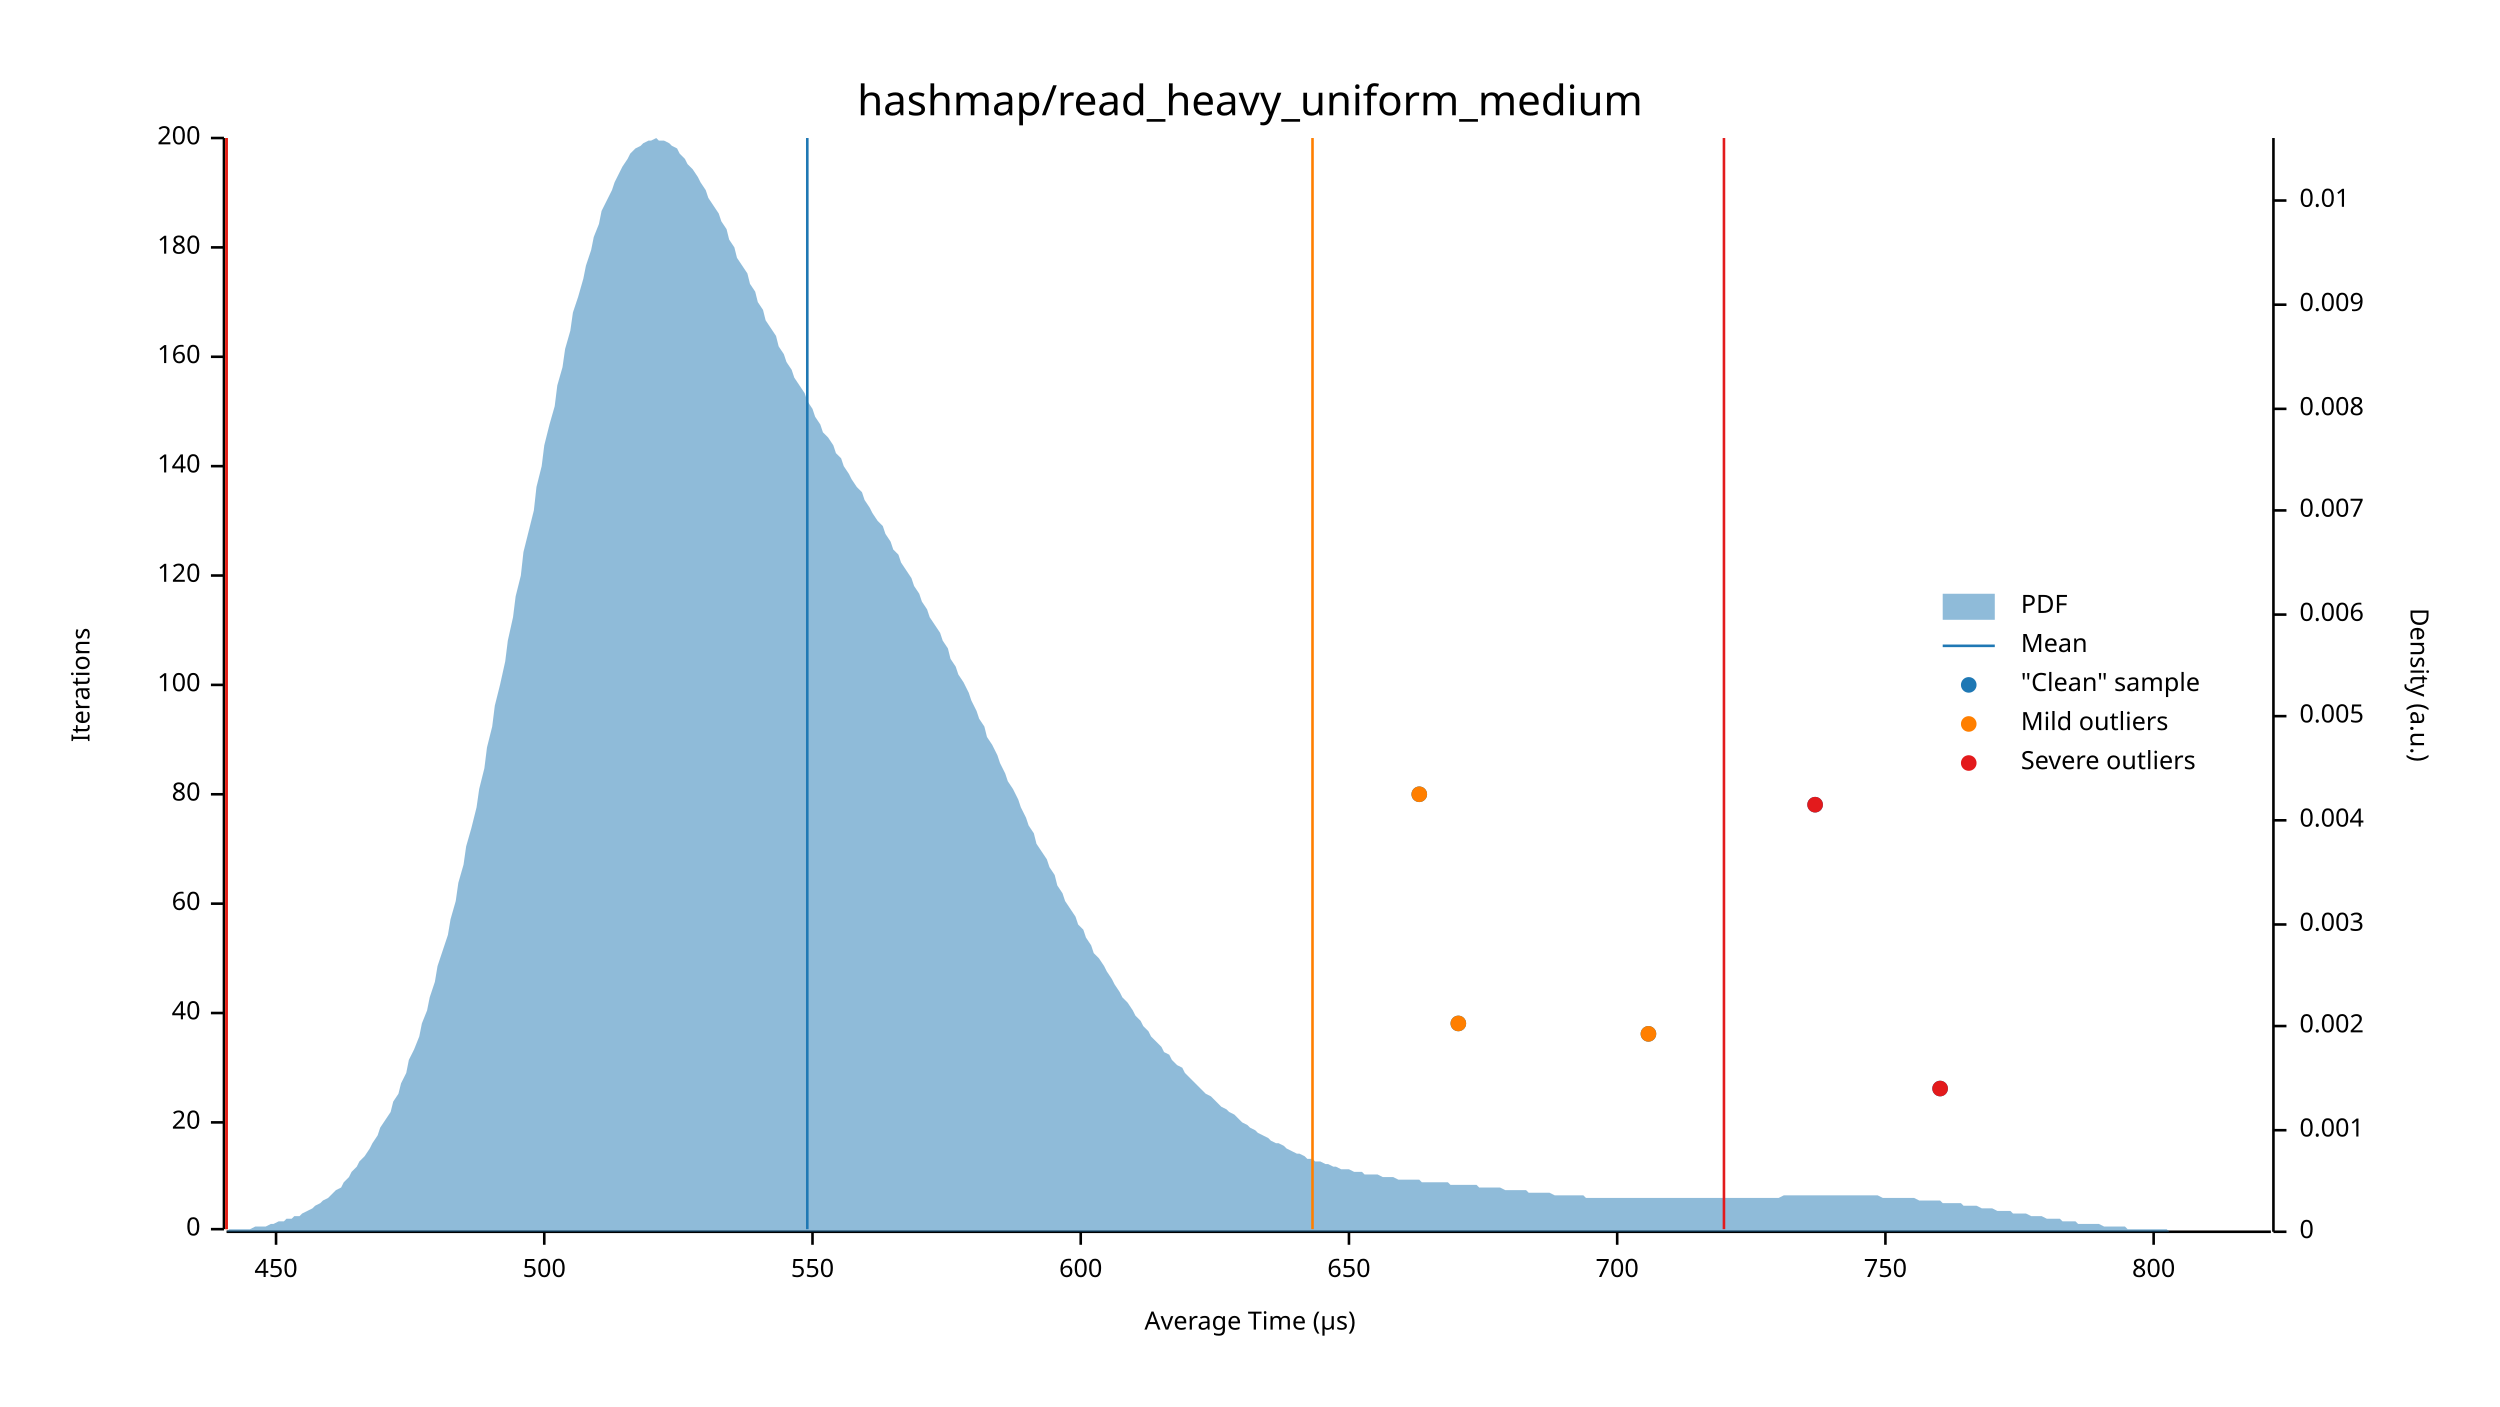
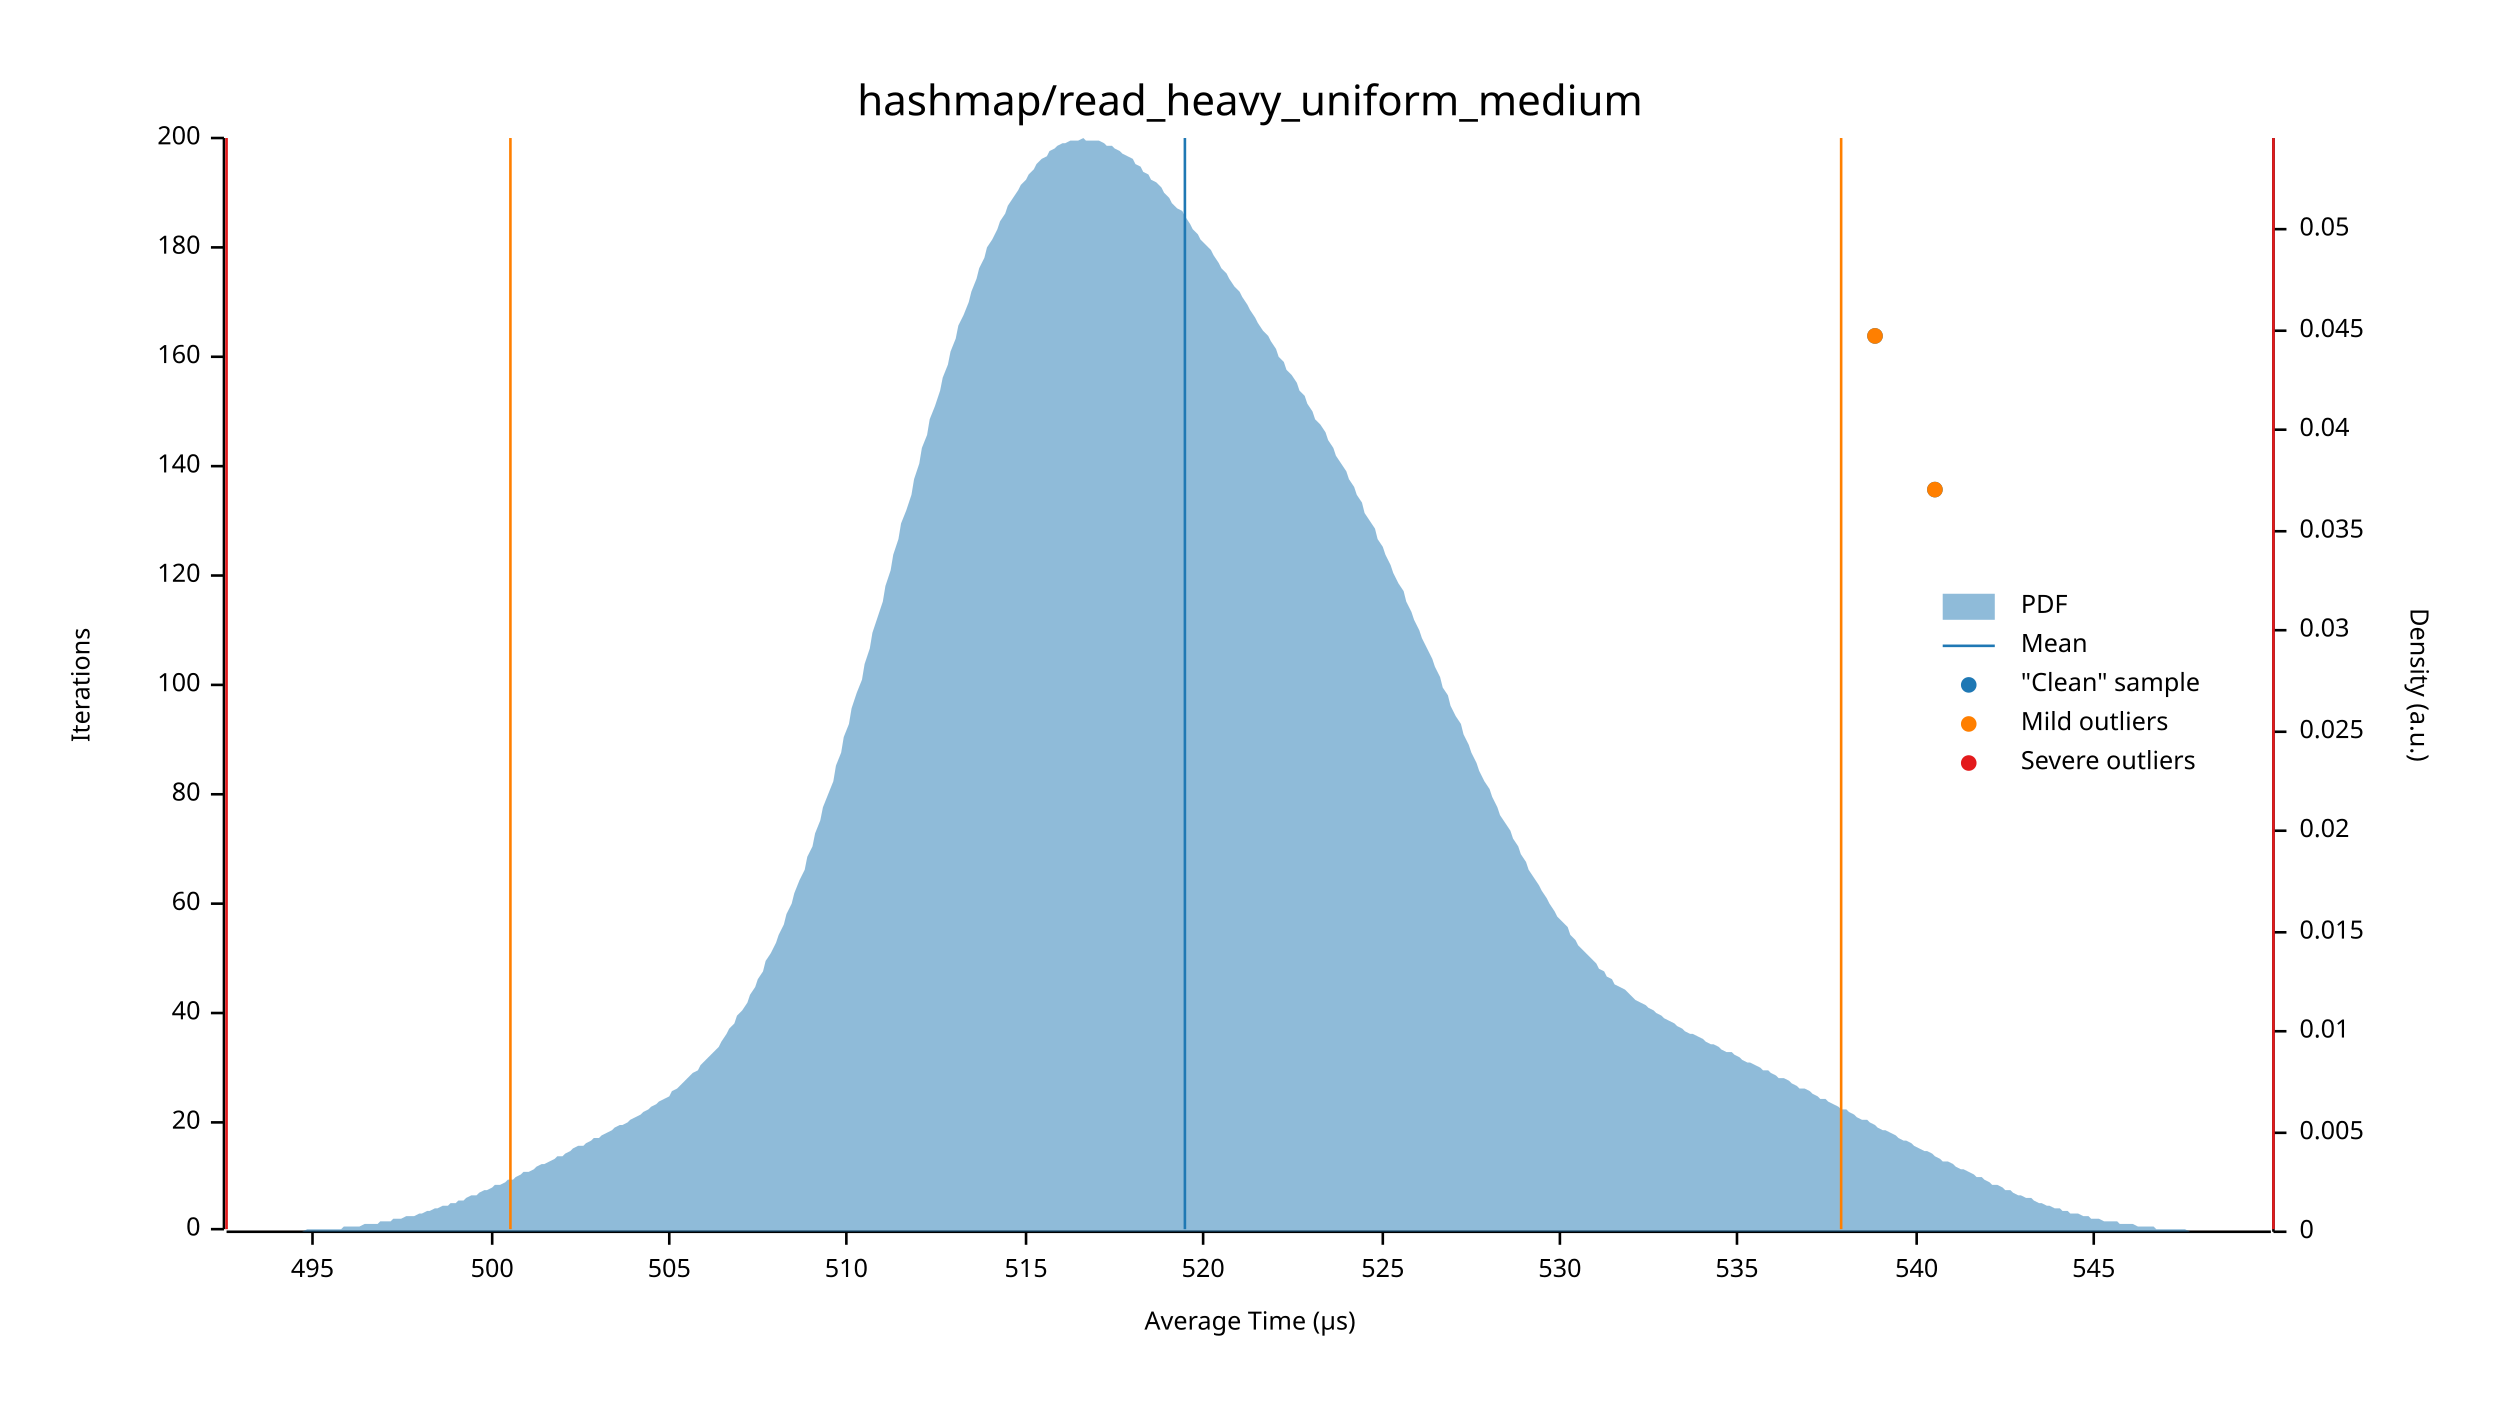
<svg xmlns="http://www.w3.org/2000/svg" width="960" height="540" viewBox="0 0 960 540">
  <text x="480" y="32" dy="0.76em" text-anchor="middle" font-family="sans-serif" font-size="16.129" opacity="1" fill="#000000">
hashmap/read_heavy_uniform_medium
</text>
  <text x="27" y="263" dy="0.76em" text-anchor="middle" font-family="sans-serif" font-size="9.677" opacity="1" fill="#000000" transform="rotate(270, 27, 263)">
Iterations
</text>
  <text x="480" y="513" dy="-0.5ex" text-anchor="middle" font-family="sans-serif" font-size="9.677" opacity="1" fill="#000000">
Average Time (µs)
</text>
  <polyline fill="none" opacity="1" stroke="#000000" stroke-width="1" points="86,53 86,472 " />
  <text x="77" y="472" dy="0.5ex" text-anchor="end" font-family="sans-serif" font-size="9.677" opacity="1" fill="#000000">
0
</text>
  <polyline fill="none" opacity="1" stroke="#000000" stroke-width="1" points="81,472 86,472 " />
  <text x="77" y="431" dy="0.5ex" text-anchor="end" font-family="sans-serif" font-size="9.677" opacity="1" fill="#000000">
20
</text>
  <polyline fill="none" opacity="1" stroke="#000000" stroke-width="1" points="81,431 86,431 " />
  <text x="77" y="389" dy="0.5ex" text-anchor="end" font-family="sans-serif" font-size="9.677" opacity="1" fill="#000000">
40
</text>
  <polyline fill="none" opacity="1" stroke="#000000" stroke-width="1" points="81,389 86,389 " />
  <text x="77" y="347" dy="0.5ex" text-anchor="end" font-family="sans-serif" font-size="9.677" opacity="1" fill="#000000">
60
</text>
  <polyline fill="none" opacity="1" stroke="#000000" stroke-width="1" points="81,347 86,347 " />
  <text x="77" y="305" dy="0.5ex" text-anchor="end" font-family="sans-serif" font-size="9.677" opacity="1" fill="#000000">
80
</text>
  <polyline fill="none" opacity="1" stroke="#000000" stroke-width="1" points="81,305 86,305 " />
  <text x="77" y="263" dy="0.5ex" text-anchor="end" font-family="sans-serif" font-size="9.677" opacity="1" fill="#000000">
100
</text>
  <polyline fill="none" opacity="1" stroke="#000000" stroke-width="1" points="81,263 86,263 " />
  <text x="77" y="221" dy="0.5ex" text-anchor="end" font-family="sans-serif" font-size="9.677" opacity="1" fill="#000000">
120
</text>
  <polyline fill="none" opacity="1" stroke="#000000" stroke-width="1" points="81,221 86,221 " />
  <text x="77" y="179" dy="0.5ex" text-anchor="end" font-family="sans-serif" font-size="9.677" opacity="1" fill="#000000">
140
</text>
  <polyline fill="none" opacity="1" stroke="#000000" stroke-width="1" points="81,179 86,179 " />
  <text x="77" y="137" dy="0.5ex" text-anchor="end" font-family="sans-serif" font-size="9.677" opacity="1" fill="#000000">
160
</text>
  <polyline fill="none" opacity="1" stroke="#000000" stroke-width="1" points="81,137 86,137 " />
  <text x="77" y="95" dy="0.5ex" text-anchor="end" font-family="sans-serif" font-size="9.677" opacity="1" fill="#000000">
180
</text>
  <polyline fill="none" opacity="1" stroke="#000000" stroke-width="1" points="81,95 86,95 " />
  <text x="77" y="53" dy="0.5ex" text-anchor="end" font-family="sans-serif" font-size="9.677" opacity="1" fill="#000000">
200
</text>
  <polyline fill="none" opacity="1" stroke="#000000" stroke-width="1" points="81,53 86,53 " />
  <polyline fill="none" opacity="1" stroke="#000000" stroke-width="1" points="87,473 872,473 " />
-   <text x="106" y="483" dy="0.76em" text-anchor="middle" font-family="sans-serif" font-size="9.677" opacity="1" fill="#000000">
- 450
+   <text x="120" y="483" dy="0.76em" text-anchor="middle" font-family="sans-serif" font-size="9.677" opacity="1" fill="#000000">
+ 495
</text>
-   <polyline fill="none" opacity="1" stroke="#000000" stroke-width="1" points="106,473 106,478 " />
-   <text x="209" y="483" dy="0.76em" text-anchor="middle" font-family="sans-serif" font-size="9.677" opacity="1" fill="#000000">
+   <polyline fill="none" opacity="1" stroke="#000000" stroke-width="1" points="120,473 120,478 " />
+   <text x="189" y="483" dy="0.76em" text-anchor="middle" font-family="sans-serif" font-size="9.677" opacity="1" fill="#000000">
500
</text>
-   <polyline fill="none" opacity="1" stroke="#000000" stroke-width="1" points="209,473 209,478 " />
-   <text x="312" y="483" dy="0.76em" text-anchor="middle" font-family="sans-serif" font-size="9.677" opacity="1" fill="#000000">
- 550
+   <polyline fill="none" opacity="1" stroke="#000000" stroke-width="1" points="189,473 189,478 " />
+   <text x="257" y="483" dy="0.76em" text-anchor="middle" font-family="sans-serif" font-size="9.677" opacity="1" fill="#000000">
+ 505
</text>
-   <polyline fill="none" opacity="1" stroke="#000000" stroke-width="1" points="312,473 312,478 " />
-   <text x="415" y="483" dy="0.76em" text-anchor="middle" font-family="sans-serif" font-size="9.677" opacity="1" fill="#000000">
- 600
+   <polyline fill="none" opacity="1" stroke="#000000" stroke-width="1" points="257,473 257,478 " />
+   <text x="325" y="483" dy="0.76em" text-anchor="middle" font-family="sans-serif" font-size="9.677" opacity="1" fill="#000000">
+ 510
</text>
-   <polyline fill="none" opacity="1" stroke="#000000" stroke-width="1" points="415,473 415,478 " />
-   <text x="518" y="483" dy="0.76em" text-anchor="middle" font-family="sans-serif" font-size="9.677" opacity="1" fill="#000000">
- 650
+   <polyline fill="none" opacity="1" stroke="#000000" stroke-width="1" points="325,473 325,478 " />
+   <text x="394" y="483" dy="0.76em" text-anchor="middle" font-family="sans-serif" font-size="9.677" opacity="1" fill="#000000">
+ 515
</text>
-   <polyline fill="none" opacity="1" stroke="#000000" stroke-width="1" points="518,473 518,478 " />
-   <text x="621" y="483" dy="0.76em" text-anchor="middle" font-family="sans-serif" font-size="9.677" opacity="1" fill="#000000">
- 700
+   <polyline fill="none" opacity="1" stroke="#000000" stroke-width="1" points="394,473 394,478 " />
+   <text x="462" y="483" dy="0.76em" text-anchor="middle" font-family="sans-serif" font-size="9.677" opacity="1" fill="#000000">
+ 520
</text>
-   <polyline fill="none" opacity="1" stroke="#000000" stroke-width="1" points="621,473 621,478 " />
-   <text x="724" y="483" dy="0.76em" text-anchor="middle" font-family="sans-serif" font-size="9.677" opacity="1" fill="#000000">
- 750
+   <polyline fill="none" opacity="1" stroke="#000000" stroke-width="1" points="462,473 462,478 " />
+   <text x="531" y="483" dy="0.76em" text-anchor="middle" font-family="sans-serif" font-size="9.677" opacity="1" fill="#000000">
+ 525
</text>
-   <polyline fill="none" opacity="1" stroke="#000000" stroke-width="1" points="724,473 724,478 " />
-   <text x="827" y="483" dy="0.76em" text-anchor="middle" font-family="sans-serif" font-size="9.677" opacity="1" fill="#000000">
- 800
+   <polyline fill="none" opacity="1" stroke="#000000" stroke-width="1" points="531,473 531,478 " />
+   <text x="599" y="483" dy="0.76em" text-anchor="middle" font-family="sans-serif" font-size="9.677" opacity="1" fill="#000000">
+ 530
</text>
-   <polyline fill="none" opacity="1" stroke="#000000" stroke-width="1" points="827,473 827,478 " />
+   <polyline fill="none" opacity="1" stroke="#000000" stroke-width="1" points="599,473 599,478 " />
+   <text x="667" y="483" dy="0.76em" text-anchor="middle" font-family="sans-serif" font-size="9.677" opacity="1" fill="#000000">
+ 535
+ </text>
+   <polyline fill="none" opacity="1" stroke="#000000" stroke-width="1" points="667,473 667,478 " />
+   <text x="736" y="483" dy="0.76em" text-anchor="middle" font-family="sans-serif" font-size="9.677" opacity="1" fill="#000000">
+ 540
+ </text>
+   <polyline fill="none" opacity="1" stroke="#000000" stroke-width="1" points="736,473 736,478 " />
+   <text x="804" y="483" dy="0.76em" text-anchor="middle" font-family="sans-serif" font-size="9.677" opacity="1" fill="#000000">
+ 545
+ </text>
+   <polyline fill="none" opacity="1" stroke="#000000" stroke-width="1" points="804,473 804,478 " />
  <text x="933" y="263" dy="0.76em" text-anchor="middle" font-family="sans-serif" font-size="9.677" opacity="1" fill="#000000" transform="rotate(90, 933, 263)">
Density (a.u.)
</text>
  <polyline fill="none" opacity="1" stroke="#000000" stroke-width="1" points="873,53 873,473 " />
  <text x="883" y="473" dy="0.5ex" text-anchor="start" font-family="sans-serif" font-size="9.677" opacity="1" fill="#000000">
0
</text>
  <polyline fill="none" opacity="1" stroke="#000000" stroke-width="1" points="873,473 878,473 " />
-   <text x="883" y="434" dy="0.5ex" text-anchor="start" font-family="sans-serif" font-size="9.677" opacity="1" fill="#000000">
- 0.001
- </text>
-   <polyline fill="none" opacity="1" stroke="#000000" stroke-width="1" points="873,434 878,434 " />
-   <text x="883" y="394" dy="0.5ex" text-anchor="start" font-family="sans-serif" font-size="9.677" opacity="1" fill="#000000">
- 0.002
- </text>
-   <polyline fill="none" opacity="1" stroke="#000000" stroke-width="1" points="873,394 878,394 " />
-   <text x="883" y="355" dy="0.5ex" text-anchor="start" font-family="sans-serif" font-size="9.677" opacity="1" fill="#000000">
- 0.003
- </text>
-   <polyline fill="none" opacity="1" stroke="#000000" stroke-width="1" points="873,355 878,355 " />
-   <text x="883" y="315" dy="0.5ex" text-anchor="start" font-family="sans-serif" font-size="9.677" opacity="1" fill="#000000">
- 0.004
- </text>
-   <polyline fill="none" opacity="1" stroke="#000000" stroke-width="1" points="873,315 878,315 " />
-   <text x="883" y="275" dy="0.5ex" text-anchor="start" font-family="sans-serif" font-size="9.677" opacity="1" fill="#000000">
+   <text x="883" y="435" dy="0.5ex" text-anchor="start" font-family="sans-serif" font-size="9.677" opacity="1" fill="#000000">
0.005
</text>
-   <polyline fill="none" opacity="1" stroke="#000000" stroke-width="1" points="873,275 878,275 " />
-   <text x="883" y="236" dy="0.5ex" text-anchor="start" font-family="sans-serif" font-size="9.677" opacity="1" fill="#000000">
- 0.006
- </text>
-   <polyline fill="none" opacity="1" stroke="#000000" stroke-width="1" points="873,236 878,236 " />
-   <text x="883" y="196" dy="0.5ex" text-anchor="start" font-family="sans-serif" font-size="9.677" opacity="1" fill="#000000">
- 0.007
- </text>
-   <polyline fill="none" opacity="1" stroke="#000000" stroke-width="1" points="873,196 878,196 " />
-   <text x="883" y="157" dy="0.5ex" text-anchor="start" font-family="sans-serif" font-size="9.677" opacity="1" fill="#000000">
- 0.008
- </text>
-   <polyline fill="none" opacity="1" stroke="#000000" stroke-width="1" points="873,157 878,157 " />
-   <text x="883" y="117" dy="0.5ex" text-anchor="start" font-family="sans-serif" font-size="9.677" opacity="1" fill="#000000">
- 0.009
- </text>
-   <polyline fill="none" opacity="1" stroke="#000000" stroke-width="1" points="873,117 878,117 " />
-   <text x="883" y="77" dy="0.5ex" text-anchor="start" font-family="sans-serif" font-size="9.677" opacity="1" fill="#000000">
+   <polyline fill="none" opacity="1" stroke="#000000" stroke-width="1" points="873,435 878,435 " />
+   <text x="883" y="396" dy="0.5ex" text-anchor="start" font-family="sans-serif" font-size="9.677" opacity="1" fill="#000000">
0.01
</text>
-   <polyline fill="none" opacity="1" stroke="#000000" stroke-width="1" points="873,77 878,77 " />
-   <polygon opacity="0.5" fill="#1F78B4" points="87,473 88,472 90,472 91,472 93,472 94,472 96,472 98,471 99,471 101,471 102,471 104,470 105,470 107,469 109,469 110,468 112,468 113,467 115,467 116,466 118,465 120,464 121,463 123,462 124,461 126,460 127,459 129,457 131,456 132,454 134,452 135,450 137,448 138,446 140,444 142,441 143,439 145,436 146,433 148,430 150,427 151,423 153,420 154,416 156,412 157,407 159,403 161,398 162,393 164,388 165,383 167,377 168,371 170,365 172,359 173,353 175,346 176,339 178,332 179,325 181,318 183,310 184,303 186,295 187,287 189,279 190,271 192,263 194,254 195,246 197,237 198,229 200,221 201,212 203,204 205,196 206,187 208,179 209,171 211,163 213,156 214,148 216,141 217,134 219,127 220,120 222,114 224,107 225,102 227,96 228,91 230,86 231,81 233,77 235,73 236,70 238,66 239,64 241,61 242,59 244,57 246,56 247,55 249,54 250,54 252,53 253,54 255,54 257,55 258,56 260,57 261,59 263,61 264,63 266,65 268,68 269,70 271,73 272,76 274,79 276,82 277,85 279,88 280,92 282,95 283,99 285,102 287,105 288,109 290,112 291,116 293,119 294,123 296,126 298,129 299,133 301,136 302,139 304,142 305,145 307,148 309,151 310,154 312,157 313,160 315,163 316,166 318,168 320,171 321,174 323,176 324,179 326,182 327,184 329,187 331,189 332,192 334,195 335,197 337,200 339,202 340,205 342,208 343,211 345,213 346,216 348,219 350,222 351,225 353,228 354,231 356,234 357,237 359,240 361,243 362,246 364,249 365,253 367,256 368,259 370,262 372,266 373,269 375,273 376,276 378,279 379,283 381,286 383,290 384,293 386,297 387,300 389,303 391,307 392,310 394,314 395,317 397,320 398,324 400,327 402,330 403,333 405,336 406,340 408,343 409,346 411,349 413,352 414,355 416,357 417,360 419,363 420,366 422,368 424,371 425,373 427,376 428,378 430,381 431,383 433,385 435,388 436,390 438,392 439,394 441,396 442,398 444,400 446,402 447,404 449,405 450,407 452,409 454,410 455,412 457,414 458,415 460,417 461,418 463,420 465,421 466,422 468,424 469,425 471,426 472,427 474,428 476,430 477,431 479,432 480,433 482,434 483,435 485,436 487,437 488,438 490,439 491,439 493,440 494,441 496,442 498,443 499,443 501,444 502,445 504,445 505,446 507,446 509,447 510,447 512,448 513,448 515,449 517,449 518,449 520,450 521,450 523,450 524,451 526,451 528,451 529,451 531,452 532,452 534,452 535,452 537,453 539,453 540,453 542,453 543,453 545,453 546,454 548,454 550,454 551,454 553,454 554,454 556,454 557,455 559,455 561,455 562,455 564,455 565,455 567,455 568,456 570,456 572,456 573,456 575,456 576,456 578,457 580,457 581,457 583,457 584,457 586,457 587,458 589,458 591,458 592,458 594,458 595,458 597,459 598,459 600,459 602,459 603,459 605,459 606,459 608,459 609,460 611,460 613,460 614,460 616,460 617,460 619,460 620,460 622,460 624,460 625,460 627,460 628,460 630,460 632,460 633,460 635,460 636,460 638,460 639,460 641,460 643,460 644,460 646,460 647,460 649,460 650,460 652,460 654,460 655,460 657,460 658,460 660,460 661,460 663,460 665,460 666,460 668,460 669,460 671,460 672,460 674,460 676,460 677,460 679,460 680,460 682,460 683,460 685,459 687,459 688,459 690,459 691,459 693,459 695,459 696,459 698,459 699,459 701,459 702,459 704,459 706,459 707,459 709,459 710,459 712,459 713,459 715,459 717,459 718,459 720,459 721,459 723,460 724,460 726,460 728,460 729,460 731,460 732,460 734,460 735,460 737,461 739,461 740,461 742,461 743,461 745,461 746,462 748,462 750,462 751,462 753,462 754,463 756,463 758,463 759,463 761,464 762,464 764,464 765,464 767,465 769,465 770,465 772,465 773,466 775,466 776,466 778,466 780,467 781,467 783,467 784,467 786,468 787,468 789,468 791,468 792,469 794,469 795,469 797,469 798,470 800,470 802,470 803,470 805,470 806,470 808,471 809,471 811,471 813,471 814,471 816,471 817,472 819,472 821,472 822,472 824,472 825,472 827,472 828,472 830,472 832,472 833,473 835,473 836,473 838,473 839,473 841,473 843,473 844,473 846,473 847,473 849,473 850,473 852,473 854,473 855,473 857,473 858,473 860,473 861,473 863,473 865,473 866,473 868,473 869,473 871,473 873,473 873,473 87,473 " />
-   <polyline fill="none" opacity="1" stroke="#1F78B4" stroke-width="1" points="310,472 310,53 " />
-   <polyline fill="none" opacity="1" stroke="#FF7F00" stroke-width="1" points="87,472 87,53 " />
-   <polyline fill="none" opacity="1" stroke="#FF7F00" stroke-width="1" points="504,472 504,53 " />
+   <polyline fill="none" opacity="1" stroke="#000000" stroke-width="1" points="873,396 878,396 " />
+   <text x="883" y="358" dy="0.5ex" text-anchor="start" font-family="sans-serif" font-size="9.677" opacity="1" fill="#000000">
+ 0.015
+ </text>
+   <polyline fill="none" opacity="1" stroke="#000000" stroke-width="1" points="873,358 878,358 " />
+   <text x="883" y="319" dy="0.5ex" text-anchor="start" font-family="sans-serif" font-size="9.677" opacity="1" fill="#000000">
+ 0.02
+ </text>
+   <polyline fill="none" opacity="1" stroke="#000000" stroke-width="1" points="873,319 878,319 " />
+   <text x="883" y="281" dy="0.5ex" text-anchor="start" font-family="sans-serif" font-size="9.677" opacity="1" fill="#000000">
+ 0.025
+ </text>
+   <polyline fill="none" opacity="1" stroke="#000000" stroke-width="1" points="873,281 878,281 " />
+   <text x="883" y="242" dy="0.5ex" text-anchor="start" font-family="sans-serif" font-size="9.677" opacity="1" fill="#000000">
+ 0.03
+ </text>
+   <polyline fill="none" opacity="1" stroke="#000000" stroke-width="1" points="873,242 878,242 " />
+   <text x="883" y="204" dy="0.5ex" text-anchor="start" font-family="sans-serif" font-size="9.677" opacity="1" fill="#000000">
+ 0.035
+ </text>
+   <polyline fill="none" opacity="1" stroke="#000000" stroke-width="1" points="873,204 878,204 " />
+   <text x="883" y="165" dy="0.5ex" text-anchor="start" font-family="sans-serif" font-size="9.677" opacity="1" fill="#000000">
+ 0.04
+ </text>
+   <polyline fill="none" opacity="1" stroke="#000000" stroke-width="1" points="873,165 878,165 " />
+   <text x="883" y="127" dy="0.5ex" text-anchor="start" font-family="sans-serif" font-size="9.677" opacity="1" fill="#000000">
+ 0.045
+ </text>
+   <polyline fill="none" opacity="1" stroke="#000000" stroke-width="1" points="873,127 878,127 " />
+   <text x="883" y="88" dy="0.5ex" text-anchor="start" font-family="sans-serif" font-size="9.677" opacity="1" fill="#000000">
+ 0.05
+ </text>
+   <polyline fill="none" opacity="1" stroke="#000000" stroke-width="1" points="873,88 878,88 " />
+   <polygon opacity="0.5" fill="#1F78B4" points="87,473 88,473 90,473 91,473 93,473 94,473 96,473 98,473 99,473 101,473 102,473 104,473 105,473 107,473 109,473 110,473 112,473 113,473 115,473 116,473 118,472 120,472 121,472 123,472 124,472 126,472 127,472 129,472 131,472 132,471 134,471 135,471 137,471 138,471 140,470 142,470 143,470 145,470 146,469 148,469 150,469 151,468 153,468 154,468 156,467 157,467 159,467 161,466 162,466 164,465 165,465 167,464 168,464 170,463 172,463 173,462 175,462 176,461 178,461 179,460 181,459 183,459 184,458 186,457 187,457 189,456 190,455 192,455 194,454 195,453 197,453 198,452 200,451 201,450 203,450 205,449 206,448 208,447 209,447 211,446 213,445 214,444 216,444 217,443 219,442 220,441 222,440 224,440 225,439 227,438 228,437 230,437 231,436 233,435 235,434 236,433 238,432 239,432 241,431 242,430 244,429 246,428 247,427 249,426 250,425 252,424 253,423 255,422 257,421 258,419 260,418 261,417 263,415 264,414 266,412 268,411 269,409 271,407 272,406 274,404 276,402 277,400 279,397 280,395 282,393 283,390 285,388 287,385 288,382 290,379 291,376 293,373 294,369 296,366 298,362 299,359 301,355 302,351 304,347 305,343 307,338 309,334 310,329 312,325 313,320 315,315 316,310 318,305 320,300 321,294 323,289 324,283 326,278 327,272 329,266 331,261 332,255 334,249 335,243 337,237 339,231 340,225 342,219 343,213 345,207 346,201 348,196 350,190 351,184 353,178 354,172 356,167 357,161 359,156 361,150 362,145 364,140 365,135 367,130 368,125 370,121 372,116 373,112 375,107 376,103 378,99 379,95 381,92 383,88 384,85 386,82 387,79 389,76 391,73 392,71 394,69 395,67 397,65 398,63 400,61 402,60 403,58 405,57 406,56 408,55 409,55 411,54 413,54 414,54 416,53 417,54 419,54 420,54 422,54 424,55 425,56 427,56 428,57 430,58 431,59 433,60 435,61 436,63 438,64 439,66 441,67 442,69 444,70 446,72 447,74 449,76 450,78 452,80 454,81 455,83 457,86 458,88 460,90 461,92 463,94 465,96 466,98 468,101 469,103 471,105 472,107 474,110 476,112 477,114 479,117 480,119 482,122 483,124 485,127 487,129 488,131 490,134 491,137 493,139 494,142 496,144 498,147 499,150 501,152 502,155 504,158 505,161 507,163 509,166 510,169 512,172 513,175 515,178 517,181 518,184 520,187 521,190 523,193 524,197 526,200 528,203 529,207 531,210 532,213 534,217 535,220 537,224 539,227 540,231 542,235 543,238 545,242 546,245 548,249 550,253 551,256 553,260 554,264 556,267 557,271 559,275 561,278 562,282 564,286 565,289 567,293 568,296 570,300 572,303 573,306 575,310 576,313 578,316 580,319 581,322 583,325 584,328 586,331 587,334 589,337 591,340 592,342 594,345 595,347 597,350 598,352 600,354 602,356 603,359 605,361 606,363 608,365 609,366 611,368 613,370 614,372 616,373 617,375 619,376 620,378 622,379 624,380 625,381 627,383 628,384 630,385 632,386 633,387 635,388 636,389 638,390 639,391 641,392 643,393 644,394 646,395 647,396 649,397 650,397 652,398 654,399 655,400 657,401 658,401 660,402 661,403 663,404 665,404 666,405 668,406 669,407 671,408 672,408 674,409 676,410 677,411 679,411 680,412 682,413 683,414 685,414 687,415 688,416 690,417 691,418 693,418 695,419 696,420 698,421 699,422 701,422 702,423 704,424 706,425 707,426 709,426 710,427 712,428 713,429 715,430 717,430 718,431 720,432 721,433 723,434 724,434 726,435 728,436 729,437 731,438 732,438 734,439 735,440 737,441 739,442 740,442 742,443 743,444 745,445 746,446 748,446 750,447 751,448 753,449 754,449 756,450 758,451 759,452 761,452 762,453 764,454 765,455 767,455 769,456 770,457 772,457 773,458 775,459 776,459 778,460 780,460 781,461 783,462 784,462 786,463 787,463 789,464 791,464 792,465 794,465 795,466 797,466 798,466 800,467 802,467 803,468 805,468 806,468 808,469 809,469 811,469 813,469 814,470 816,470 817,470 819,470 821,471 822,471 824,471 825,471 827,471 828,472 830,472 832,472 833,472 835,472 836,472 838,472 839,472 841,473 843,473 844,473 846,473 847,473 849,473 850,473 852,473 854,473 855,473 857,473 858,473 860,473 861,473 863,473 865,473 866,473 868,473 869,473 871,473 873,473 873,473 87,473 " />
+   <polyline fill="none" opacity="1" stroke="#1F78B4" stroke-width="1" points="455,472 455,53 " />
+   <polyline fill="none" opacity="1" stroke="#FF7F00" stroke-width="1" points="196,472 196,53 " />
+   <polyline fill="none" opacity="1" stroke="#FF7F00" stroke-width="1" points="707,472 707,53 " />
  <polyline fill="none" opacity="1" stroke="#E31A1C" stroke-width="1" points="87,472 87,53 " />
-   <polyline fill="none" opacity="1" stroke="#E31A1C" stroke-width="1" points="662,472 662,53 " />
-   <circle cx="745" cy="418" r="3" opacity="1" fill="#1F78B4" stroke="none" stroke-width="1" />
-   <circle cx="633" cy="397" r="3" opacity="1" fill="#1F78B4" stroke="none" stroke-width="1" />
-   <circle cx="560" cy="393" r="3" opacity="1" fill="#1F78B4" stroke="none" stroke-width="1" />
-   <circle cx="697" cy="309" r="3" opacity="1" fill="#1F78B4" stroke="none" stroke-width="1" />
-   <circle cx="545" cy="305" r="3" opacity="1" fill="#1F78B4" stroke="none" stroke-width="1" />
-   <circle cx="633" cy="397" r="3" opacity="1" fill="#FF7F00" stroke="none" stroke-width="1" />
-   <circle cx="560" cy="393" r="3" opacity="1" fill="#FF7F00" stroke="none" stroke-width="1" />
-   <circle cx="545" cy="305" r="3" opacity="1" fill="#FF7F00" stroke="none" stroke-width="1" />
-   <circle cx="745" cy="418" r="3" opacity="1" fill="#E31A1C" stroke="none" stroke-width="1" />
-   <circle cx="697" cy="309" r="3" opacity="1" fill="#E31A1C" stroke="none" stroke-width="1" />
+   <polyline fill="none" opacity="1" stroke="#E31A1C" stroke-width="1" points="873,472 873,53 " />
+   <circle cx="743" cy="188" r="3" opacity="1" fill="#1F78B4" stroke="none" stroke-width="1" />
+   <circle cx="720" cy="129" r="3" opacity="1" fill="#1F78B4" stroke="none" stroke-width="1" />
+   <circle cx="743" cy="188" r="3" opacity="1" fill="#FF7F00" stroke="none" stroke-width="1" />
+   <circle cx="720" cy="129" r="3" opacity="1" fill="#FF7F00" stroke="none" stroke-width="1" />
  <text x="776" y="228" dy="0.76em" text-anchor="start" font-family="sans-serif" font-size="9.677" opacity="1" fill="#000000">
PDF
</text>
  <text x="776" y="243" dy="0.76em" text-anchor="start" font-family="sans-serif" font-size="9.677" opacity="1" fill="#000000">
Mean
</text>
  <text x="776" y="258" dy="0.76em" text-anchor="start" font-family="sans-serif" font-size="9.677" opacity="1" fill="#000000">
"Clean" sample
</text>
  <text x="776" y="273" dy="0.76em" text-anchor="start" font-family="sans-serif" font-size="9.677" opacity="1" fill="#000000">
Mild outliers
</text>
  <text x="776" y="288" dy="0.76em" text-anchor="start" font-family="sans-serif" font-size="9.677" opacity="1" fill="#000000">
Severe outliers
</text>
  <rect x="746" y="228" width="20" height="10" opacity="0.5" fill="#1F78B4" stroke="none" />
  <polyline fill="none" opacity="1" stroke="#1F78B4" stroke-width="1" points="746,248 766,248 " />
  <circle cx="756" cy="263" r="3" opacity="1" fill="#1F78B4" stroke="none" stroke-width="1" />
  <circle cx="756" cy="278" r="3" opacity="1" fill="#FF7F00" stroke="none" stroke-width="1" />
  <circle cx="756" cy="293" r="3" opacity="1" fill="#E31A1C" stroke="none" stroke-width="1" />
</svg>
